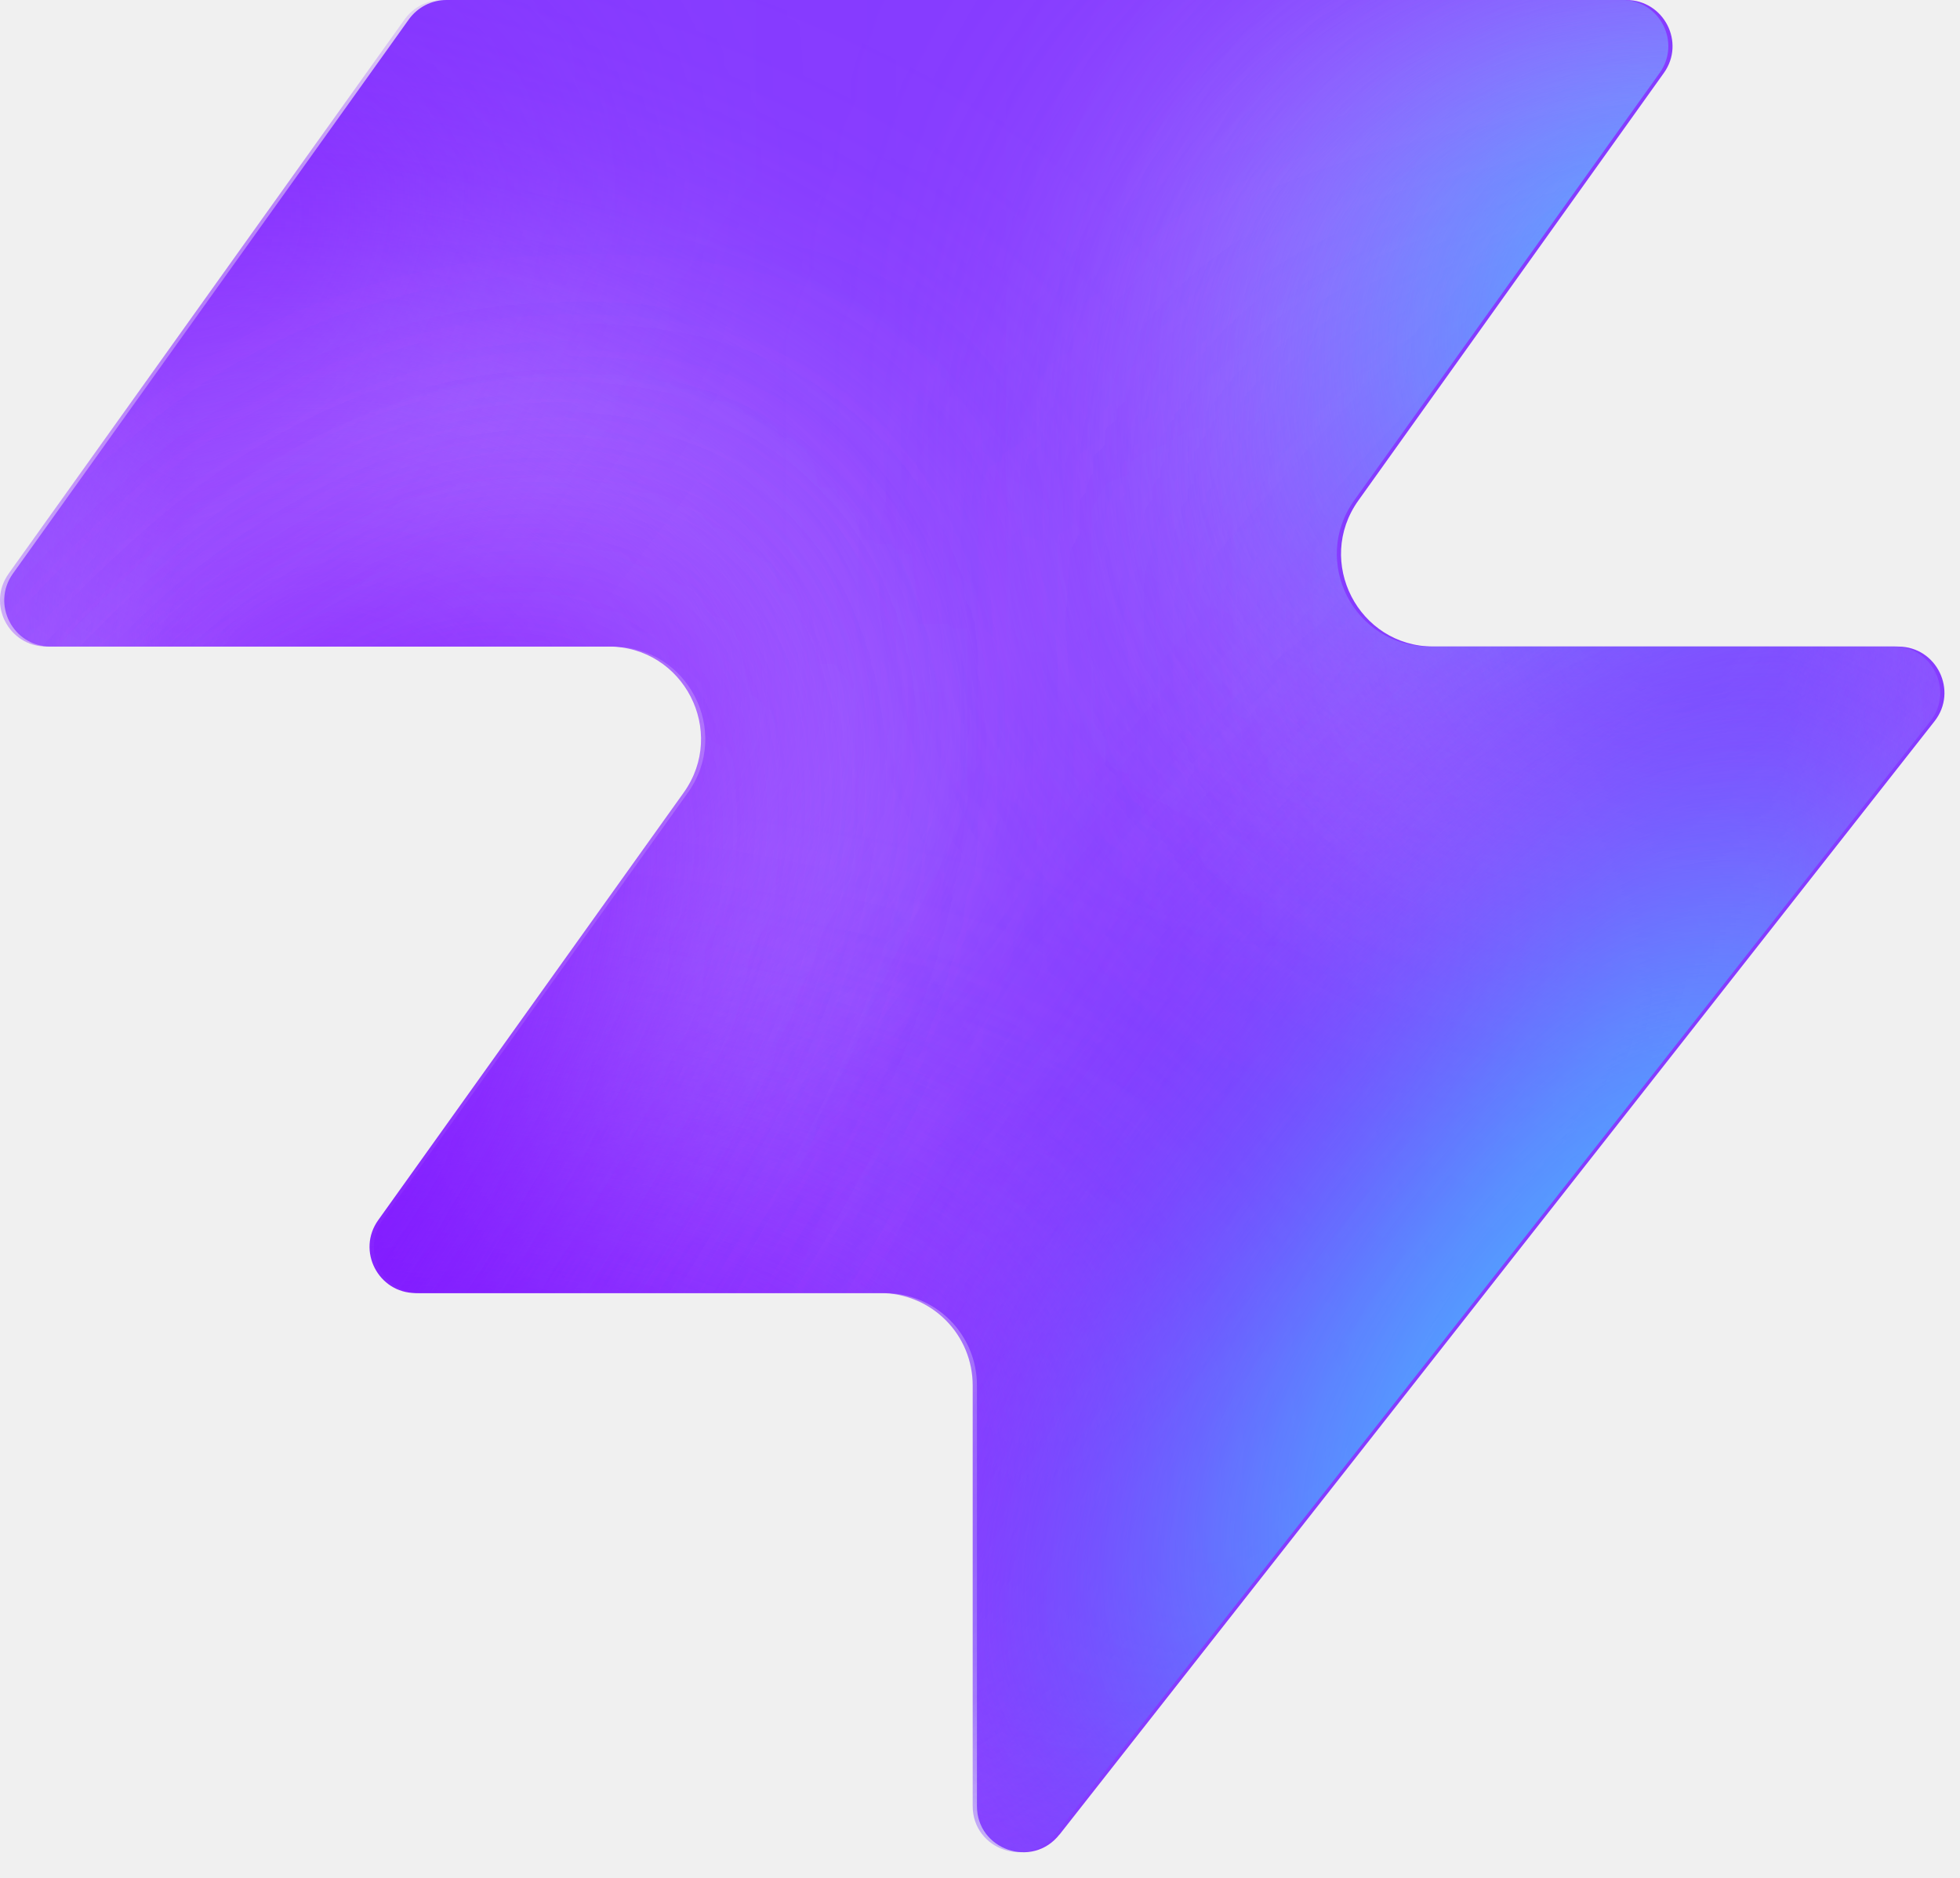
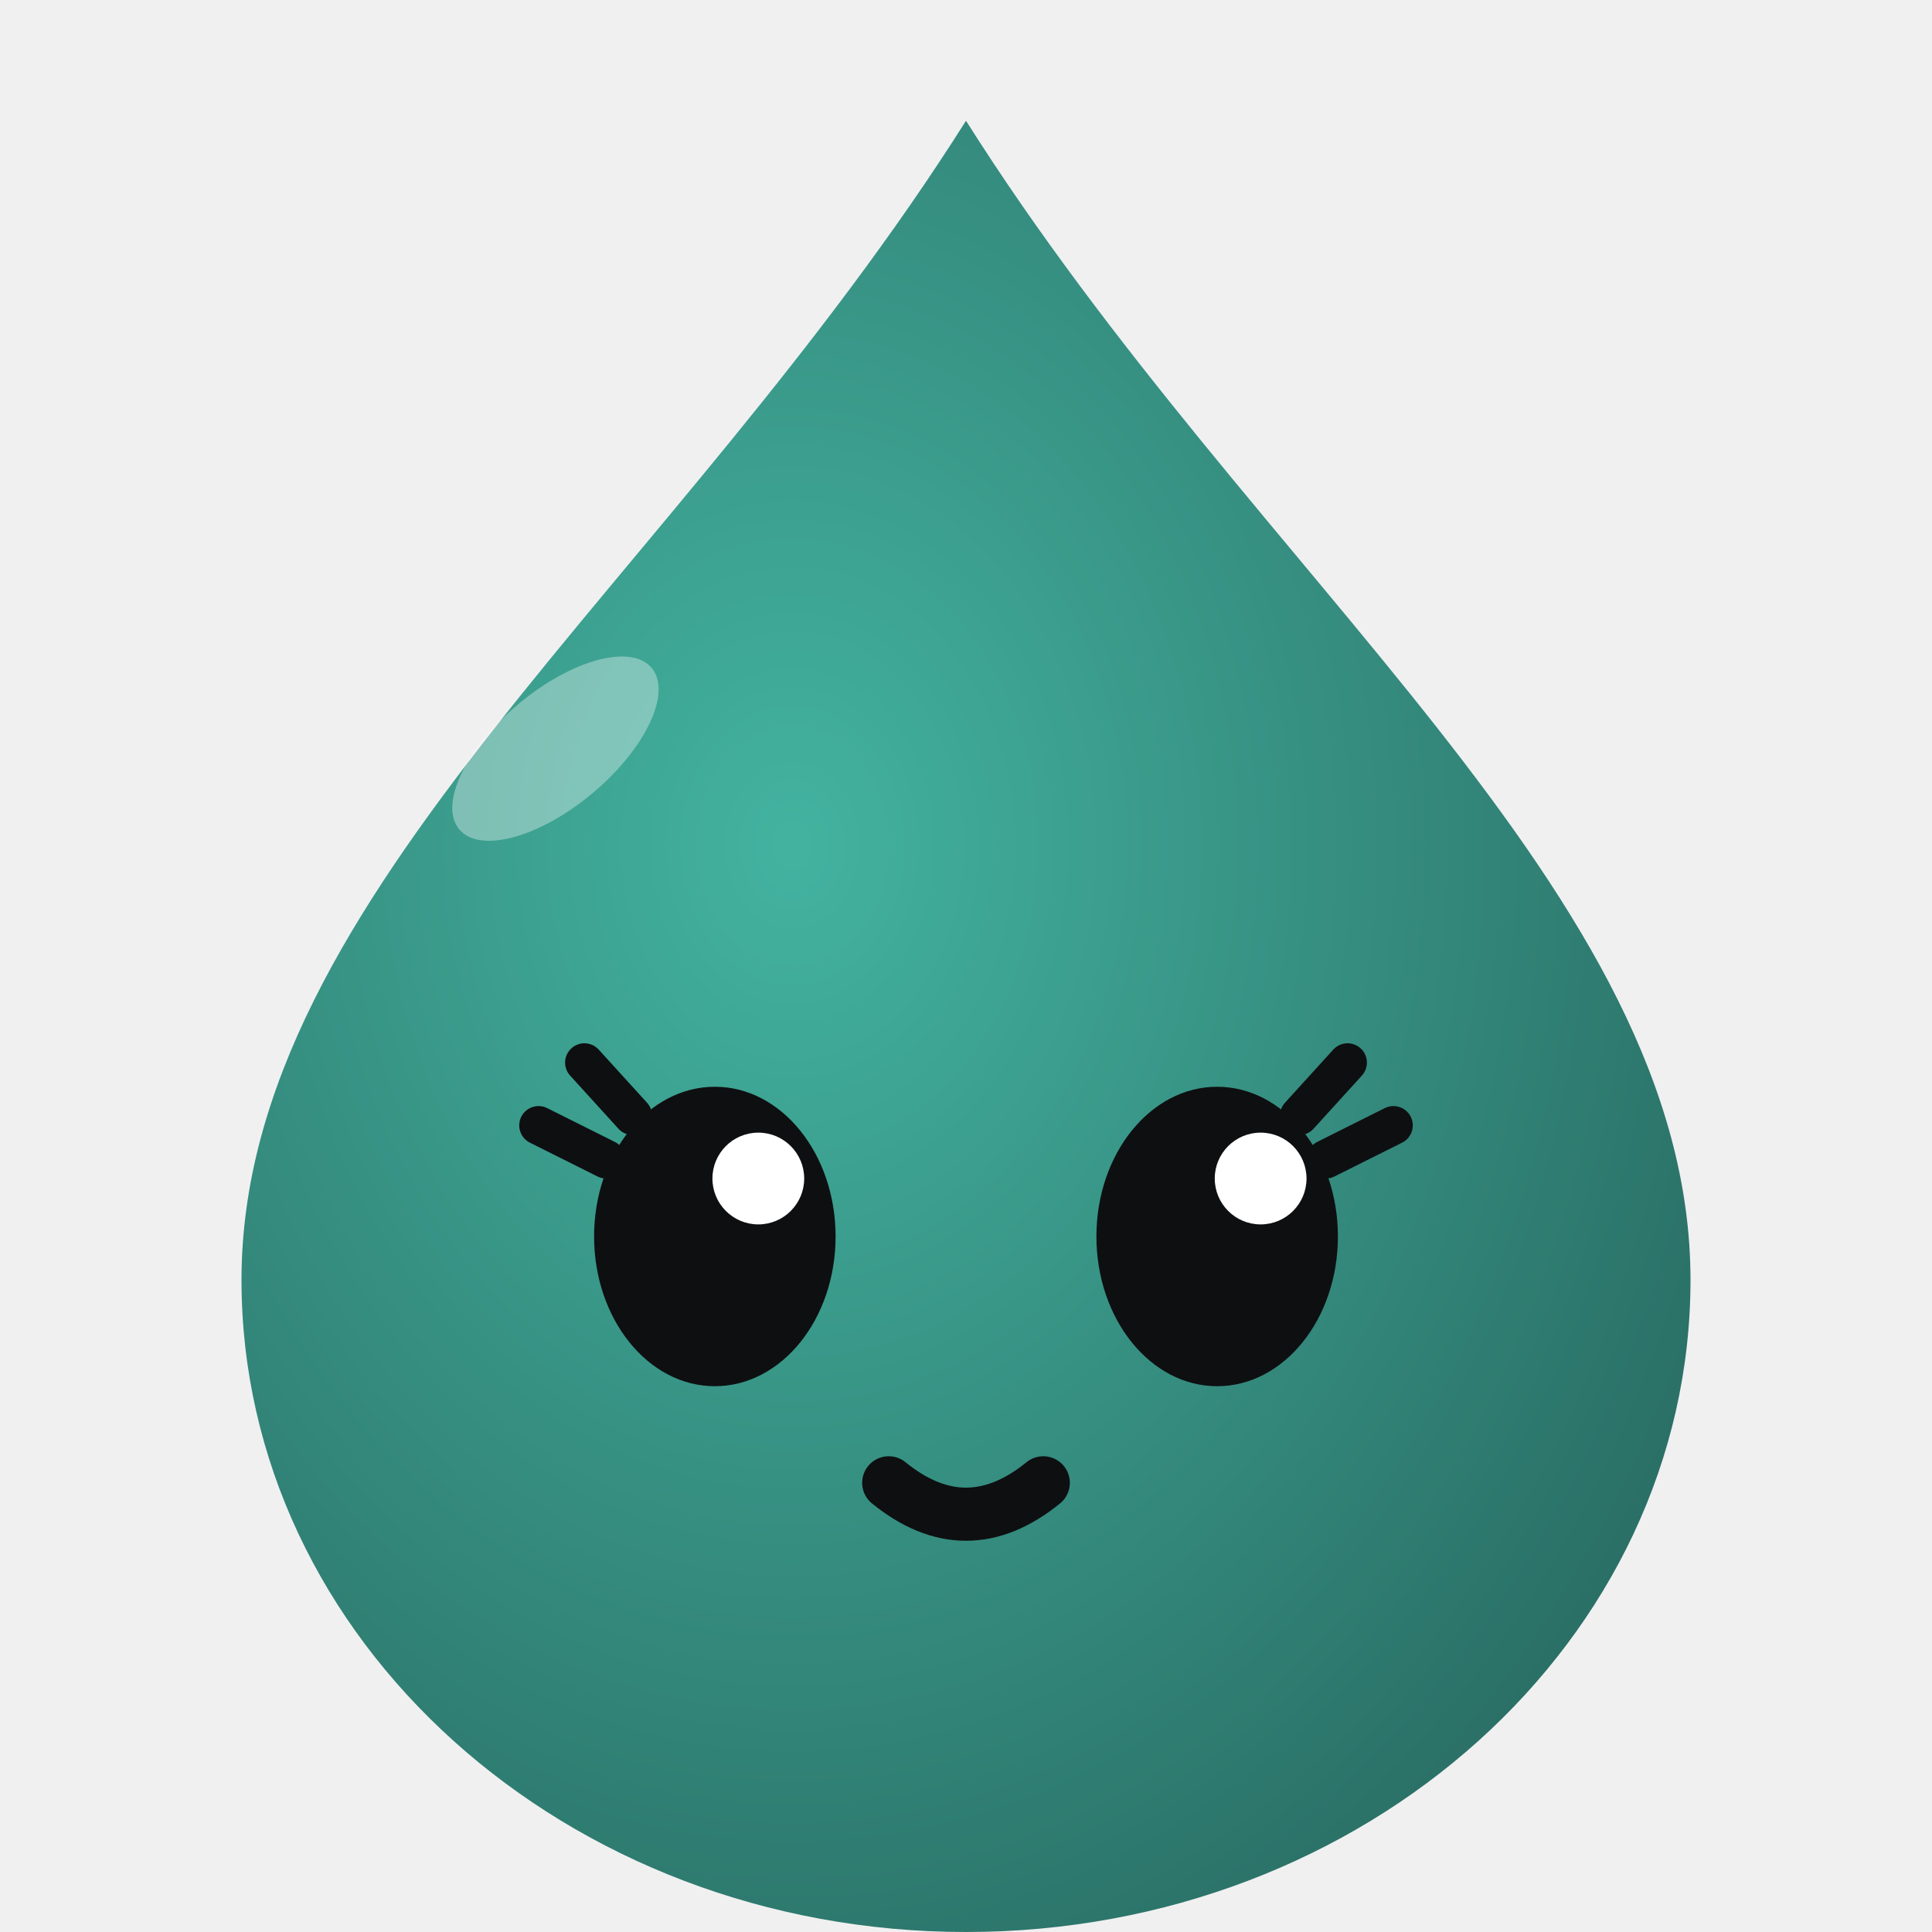
- <svg xmlns="http://www.w3.org/2000/svg" width="48" height="46" fill="none" viewBox="0 0 48 46">
-   <path fill="#863bff" d="M25.946 44.938c-.664.845-2.021.375-2.021-.698V33.937a2.26 2.26 0 0 0-2.262-2.262H10.287c-.92 0-1.456-1.04-.92-1.788l7.48-10.471c1.07-1.497 0-3.578-1.842-3.578H1.237c-.92 0-1.456-1.04-.92-1.788L10.013.474c.214-.297.556-.474.92-.474h28.894c.92 0 1.456 1.04.92 1.788l-7.48 10.471c-1.07 1.498 0 3.579 1.842 3.579h11.377c.943 0 1.473 1.088.89 1.83L25.947 44.94z" style="fill:#863bff;fill:color(display-p3 .525 .23 1);fill-opacity:1" />
-   <mask id="a" width="48" height="46" x="0" y="0" maskUnits="userSpaceOnUse" style="mask-type:alpha">
-     <path fill="#000" d="M25.842 44.938c-.664.844-2.021.375-2.021-.698V33.937a2.26 2.26 0 0 0-2.262-2.262H10.183c-.92 0-1.456-1.04-.92-1.788l7.48-10.471c1.07-1.498 0-3.579-1.842-3.579H1.133c-.92 0-1.456-1.04-.92-1.787L9.91.473c.214-.297.556-.474.92-.474h28.894c.92 0 1.456 1.04.92 1.788l-7.48 10.471c-1.07 1.498 0 3.578 1.842 3.578h11.377c.943 0 1.473 1.088.89 1.832L25.843 44.94z" style="fill:#000;fill-opacity:1" />
-   </mask>
-   <g mask="url(#a)">
-     <g filter="url(#b)">
-       <ellipse cx="5.508" cy="14.704" fill="#ede6ff" rx="5.508" ry="14.704" style="fill:#ede6ff;fill:color(display-p3 .927 .903 1);fill-opacity:1" transform="matrix(.00324 1 1 -.00324 -4.47 31.516)" />
-     </g>
-     <g filter="url(#c)">
-       <ellipse cx="10.399" cy="29.851" fill="#ede6ff" rx="10.399" ry="29.851" style="fill:#ede6ff;fill:color(display-p3 .927 .903 1);fill-opacity:1" transform="matrix(.00324 1 1 -.00324 -39.328 7.883)" />
-     </g>
-     <g filter="url(#d)">
-       <ellipse cx="5.508" cy="30.487" fill="#7e14ff" rx="5.508" ry="30.487" style="fill:#7e14ff;fill:color(display-p3 .492 .077 1);fill-opacity:1" transform="rotate(89.814 -25.913 -14.639)scale(1 -1)" />
-     </g>
-     <g filter="url(#e)">
-       <ellipse cx="5.508" cy="30.599" fill="#7e14ff" rx="5.508" ry="30.599" style="fill:#7e14ff;fill:color(display-p3 .492 .077 1);fill-opacity:1" transform="rotate(89.814 -32.644 -3.334)scale(1 -1)" />
-     </g>
-     <g filter="url(#f)">
-       <ellipse cx="5.508" cy="30.599" fill="#7e14ff" rx="5.508" ry="30.599" style="fill:#7e14ff;fill:color(display-p3 .492 .077 1);fill-opacity:1" transform="matrix(.00324 1 1 -.00324 -34.34 30.47)" />
-     </g>
-     <g filter="url(#g)">
-       <ellipse cx="14.072" cy="22.078" fill="#ede6ff" rx="14.072" ry="22.078" style="fill:#ede6ff;fill:color(display-p3 .927 .903 1);fill-opacity:1" transform="rotate(93.35 24.506 48.493)scale(-1 1)" />
-     </g>
-     <g filter="url(#h)">
-       <ellipse cx="3.47" cy="21.501" fill="#7e14ff" rx="3.47" ry="21.501" style="fill:#7e14ff;fill:color(display-p3 .492 .077 1);fill-opacity:1" transform="rotate(89.009 28.708 47.59)scale(-1 1)" />
-     </g>
-     <g filter="url(#i)">
-       <ellipse cx="3.47" cy="21.501" fill="#7e14ff" rx="3.47" ry="21.501" style="fill:#7e14ff;fill:color(display-p3 .492 .077 1);fill-opacity:1" transform="rotate(89.009 28.708 47.59)scale(-1 1)" />
-     </g>
-     <g filter="url(#j)">
-       <ellipse cx=".387" cy="8.972" fill="#7e14ff" rx="4.407" ry="29.108" style="fill:#7e14ff;fill:color(display-p3 .492 .077 1);fill-opacity:1" transform="rotate(39.51 .387 8.972)" />
-     </g>
-     <g filter="url(#k)">
-       <ellipse cx="47.523" cy="-6.092" fill="#7e14ff" rx="4.407" ry="29.108" style="fill:#7e14ff;fill:color(display-p3 .492 .077 1);fill-opacity:1" transform="rotate(37.892 47.523 -6.092)" />
-     </g>
-     <g filter="url(#l)">
-       <ellipse cx="41.412" cy="6.333" fill="#47bfff" rx="5.971" ry="9.665" style="fill:#47bfff;fill:color(display-p3 .28 .748 1);fill-opacity:1" transform="rotate(37.892 41.412 6.333)" />
-     </g>
-     <g filter="url(#m)">
-       <ellipse cx="-1.879" cy="38.332" fill="#7e14ff" rx="4.407" ry="29.108" style="fill:#7e14ff;fill:color(display-p3 .492 .077 1);fill-opacity:1" transform="rotate(37.892 -1.88 38.332)" />
-     </g>
-     <g filter="url(#n)">
-       <ellipse cx="-1.879" cy="38.332" fill="#7e14ff" rx="4.407" ry="29.108" style="fill:#7e14ff;fill:color(display-p3 .492 .077 1);fill-opacity:1" transform="rotate(37.892 -1.88 38.332)" />
-     </g>
-     <g filter="url(#o)">
-       <ellipse cx="35.651" cy="29.907" fill="#7e14ff" rx="4.407" ry="29.108" style="fill:#7e14ff;fill:color(display-p3 .492 .077 1);fill-opacity:1" transform="rotate(37.892 35.651 29.907)" />
-     </g>
-     <g filter="url(#p)">
-       <ellipse cx="38.418" cy="32.4" fill="#47bfff" rx="5.971" ry="15.297" style="fill:#47bfff;fill:color(display-p3 .28 .748 1);fill-opacity:1" transform="rotate(37.892 38.418 32.4)" />
-     </g>
-   </g>
+ <svg xmlns="http://www.w3.org/2000/svg" width="40" height="40" viewBox="0 0 40 40">
  <defs>
-     <filter id="b" width="60.045" height="41.654" x="-19.77" y="16.149" color-interpolation-filters="sRGB" filterUnits="userSpaceOnUse">
-       <feFlood flood-opacity="0" result="BackgroundImageFix" />
-       <feBlend in="SourceGraphic" in2="BackgroundImageFix" result="shape" />
-       <feGaussianBlur result="effect1_foregroundBlur_2002_17158" stdDeviation="7.659" />
-     </filter>
-     <filter id="c" width="90.34" height="51.437" x="-54.613" y="-7.533" color-interpolation-filters="sRGB" filterUnits="userSpaceOnUse">
-       <feFlood flood-opacity="0" result="BackgroundImageFix" />
-       <feBlend in="SourceGraphic" in2="BackgroundImageFix" result="shape" />
-       <feGaussianBlur result="effect1_foregroundBlur_2002_17158" stdDeviation="7.659" />
-     </filter>
-     <filter id="d" width="79.355" height="29.4" x="-49.64" y="2.03" color-interpolation-filters="sRGB" filterUnits="userSpaceOnUse">
-       <feFlood flood-opacity="0" result="BackgroundImageFix" />
-       <feBlend in="SourceGraphic" in2="BackgroundImageFix" result="shape" />
-       <feGaussianBlur result="effect1_foregroundBlur_2002_17158" stdDeviation="4.596" />
-     </filter>
-     <filter id="e" width="79.579" height="29.4" x="-45.045" y="20.029" color-interpolation-filters="sRGB" filterUnits="userSpaceOnUse">
-       <feFlood flood-opacity="0" result="BackgroundImageFix" />
-       <feBlend in="SourceGraphic" in2="BackgroundImageFix" result="shape" />
-       <feGaussianBlur result="effect1_foregroundBlur_2002_17158" stdDeviation="4.596" />
-     </filter>
-     <filter id="f" width="79.579" height="29.4" x="-43.513" y="21.178" color-interpolation-filters="sRGB" filterUnits="userSpaceOnUse">
-       <feFlood flood-opacity="0" result="BackgroundImageFix" />
-       <feBlend in="SourceGraphic" in2="BackgroundImageFix" result="shape" />
-       <feGaussianBlur result="effect1_foregroundBlur_2002_17158" stdDeviation="4.596" />
-     </filter>
-     <filter id="g" width="74.749" height="58.852" x="15.756" y="-17.901" color-interpolation-filters="sRGB" filterUnits="userSpaceOnUse">
-       <feFlood flood-opacity="0" result="BackgroundImageFix" />
-       <feBlend in="SourceGraphic" in2="BackgroundImageFix" result="shape" />
-       <feGaussianBlur result="effect1_foregroundBlur_2002_17158" stdDeviation="7.659" />
-     </filter>
-     <filter id="h" width="61.377" height="25.362" x="23.548" y="2.284" color-interpolation-filters="sRGB" filterUnits="userSpaceOnUse">
-       <feFlood flood-opacity="0" result="BackgroundImageFix" />
-       <feBlend in="SourceGraphic" in2="BackgroundImageFix" result="shape" />
-       <feGaussianBlur result="effect1_foregroundBlur_2002_17158" stdDeviation="4.596" />
-     </filter>
-     <filter id="i" width="61.377" height="25.362" x="23.548" y="2.284" color-interpolation-filters="sRGB" filterUnits="userSpaceOnUse">
-       <feFlood flood-opacity="0" result="BackgroundImageFix" />
-       <feBlend in="SourceGraphic" in2="BackgroundImageFix" result="shape" />
-       <feGaussianBlur result="effect1_foregroundBlur_2002_17158" stdDeviation="4.596" />
-     </filter>
-     <filter id="j" width="56.045" height="63.649" x="-27.636" y="-22.853" color-interpolation-filters="sRGB" filterUnits="userSpaceOnUse">
-       <feFlood flood-opacity="0" result="BackgroundImageFix" />
-       <feBlend in="SourceGraphic" in2="BackgroundImageFix" result="shape" />
-       <feGaussianBlur result="effect1_foregroundBlur_2002_17158" stdDeviation="4.596" />
-     </filter>
-     <filter id="k" width="54.814" height="64.646" x="20.116" y="-38.415" color-interpolation-filters="sRGB" filterUnits="userSpaceOnUse">
-       <feFlood flood-opacity="0" result="BackgroundImageFix" />
-       <feBlend in="SourceGraphic" in2="BackgroundImageFix" result="shape" />
-       <feGaussianBlur result="effect1_foregroundBlur_2002_17158" stdDeviation="4.596" />
-     </filter>
-     <filter id="l" width="33.541" height="35.313" x="24.641" y="-11.323" color-interpolation-filters="sRGB" filterUnits="userSpaceOnUse">
-       <feFlood flood-opacity="0" result="BackgroundImageFix" />
-       <feBlend in="SourceGraphic" in2="BackgroundImageFix" result="shape" />
-       <feGaussianBlur result="effect1_foregroundBlur_2002_17158" stdDeviation="4.596" />
-     </filter>
-     <filter id="m" width="54.814" height="64.646" x="-29.286" y="6.009" color-interpolation-filters="sRGB" filterUnits="userSpaceOnUse">
-       <feFlood flood-opacity="0" result="BackgroundImageFix" />
-       <feBlend in="SourceGraphic" in2="BackgroundImageFix" result="shape" />
-       <feGaussianBlur result="effect1_foregroundBlur_2002_17158" stdDeviation="4.596" />
-     </filter>
-     <filter id="n" width="54.814" height="64.646" x="-29.286" y="6.009" color-interpolation-filters="sRGB" filterUnits="userSpaceOnUse">
-       <feFlood flood-opacity="0" result="BackgroundImageFix" />
-       <feBlend in="SourceGraphic" in2="BackgroundImageFix" result="shape" />
-       <feGaussianBlur result="effect1_foregroundBlur_2002_17158" stdDeviation="4.596" />
-     </filter>
-     <filter id="o" width="54.814" height="64.646" x="8.244" y="-2.416" color-interpolation-filters="sRGB" filterUnits="userSpaceOnUse">
-       <feFlood flood-opacity="0" result="BackgroundImageFix" />
-       <feBlend in="SourceGraphic" in2="BackgroundImageFix" result="shape" />
-       <feGaussianBlur result="effect1_foregroundBlur_2002_17158" stdDeviation="4.596" />
-     </filter>
-     <filter id="p" width="39.409" height="43.623" x="18.713" y="10.588" color-interpolation-filters="sRGB" filterUnits="userSpaceOnUse">
-       <feFlood flood-opacity="0" result="BackgroundImageFix" />
-       <feBlend in="SourceGraphic" in2="BackgroundImageFix" result="shape" />
-       <feGaussianBlur result="effect1_foregroundBlur_2002_17158" stdDeviation="4.596" />
-     </filter>
+     <radialGradient id="g" cx="38%" cy="40%" r="70%">
+       <stop offset="0" stop-color="#43b3a0" />
+       <stop offset="1" stop-color="#2a6f66" />
+     </radialGradient>
  </defs>
+   <path d="M20 2.5 C 26 12, 35 18.5, 35 26.5 a 15 13.5 0 0 1 -30 0 C 5 18.5, 14 12, 20 2.5 Z" fill="url(#g)" />
+   <ellipse cx="11.5" cy="15.5" rx="2.6" ry="1.2" fill="#fff" opacity="0.35" transform="rotate(-40 11.5 15.5)" />
+   <ellipse cx="14.8" cy="25.6" rx="2.5" ry="3.1" fill="#0e0f11" />
+   <ellipse cx="25.2" cy="25.6" rx="2.5" ry="3.1" fill="#0e0f11" />
+   <circle cx="15.7" cy="24.4" r="0.95" fill="#fff" />
+   <circle cx="26.1" cy="24.4" r="0.95" fill="#fff" />
+   <path d="M12.55 24 l-1.4 -0.7 M13.1 23.1 l-1 -1.1 M27.45 24 l1.4 -0.7 M26.9 23.1 l1 -1.1" stroke="#0e0f11" stroke-width="0.8" stroke-linecap="round" />
+   <path d="M18.4 30.7 q 1.6 1.3 3.2 0" stroke="#0e0f11" stroke-width="1.1" fill="none" stroke-linecap="round" />
</svg>
